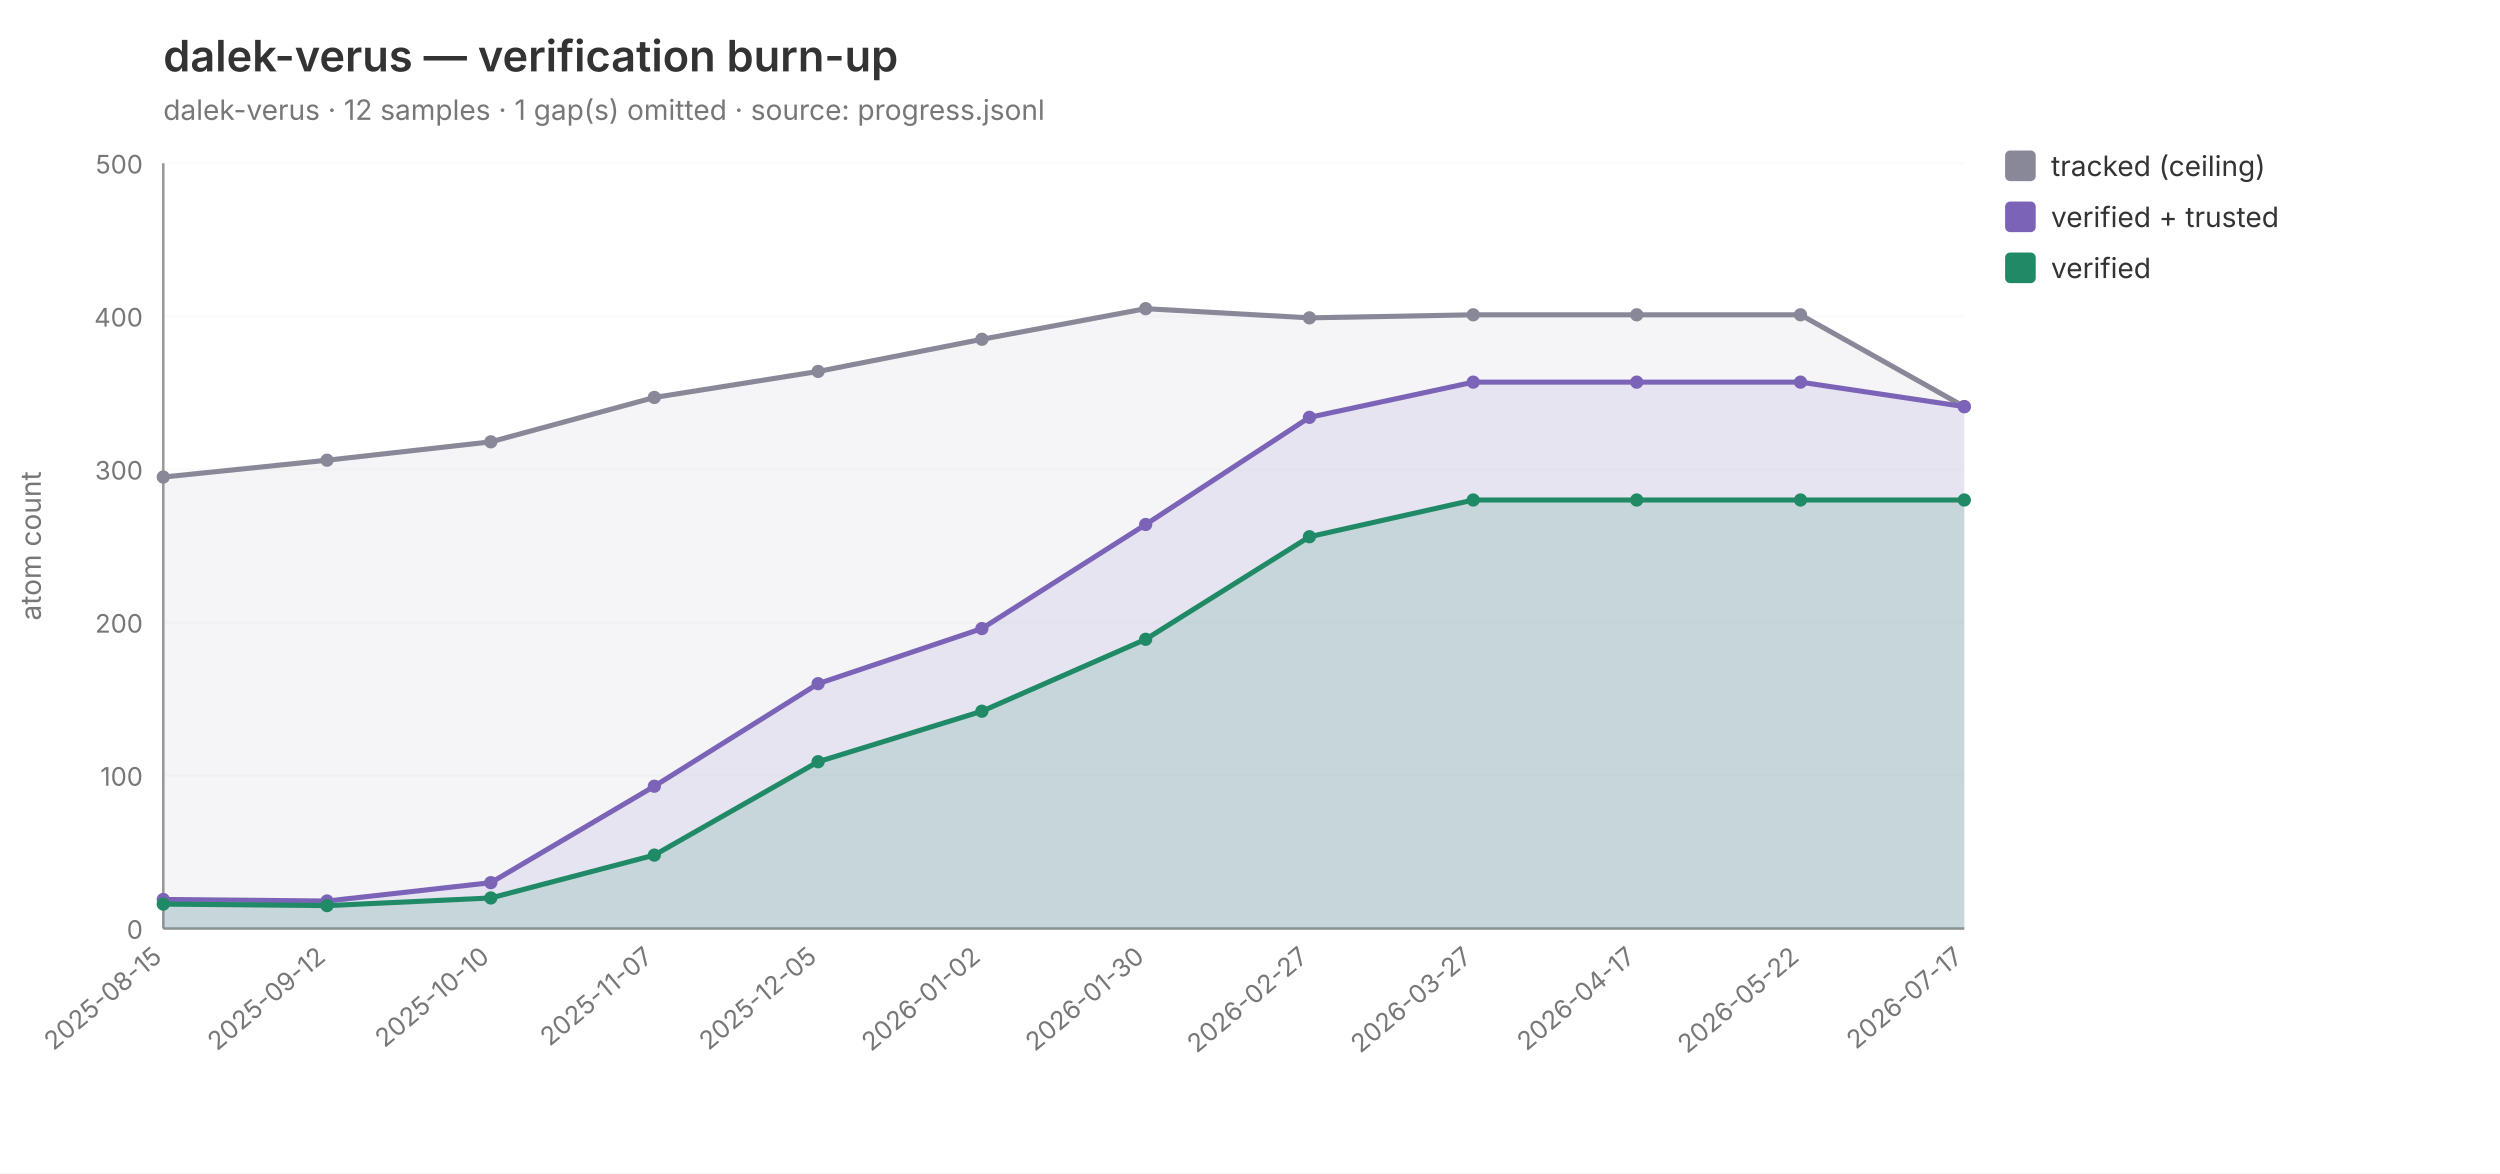
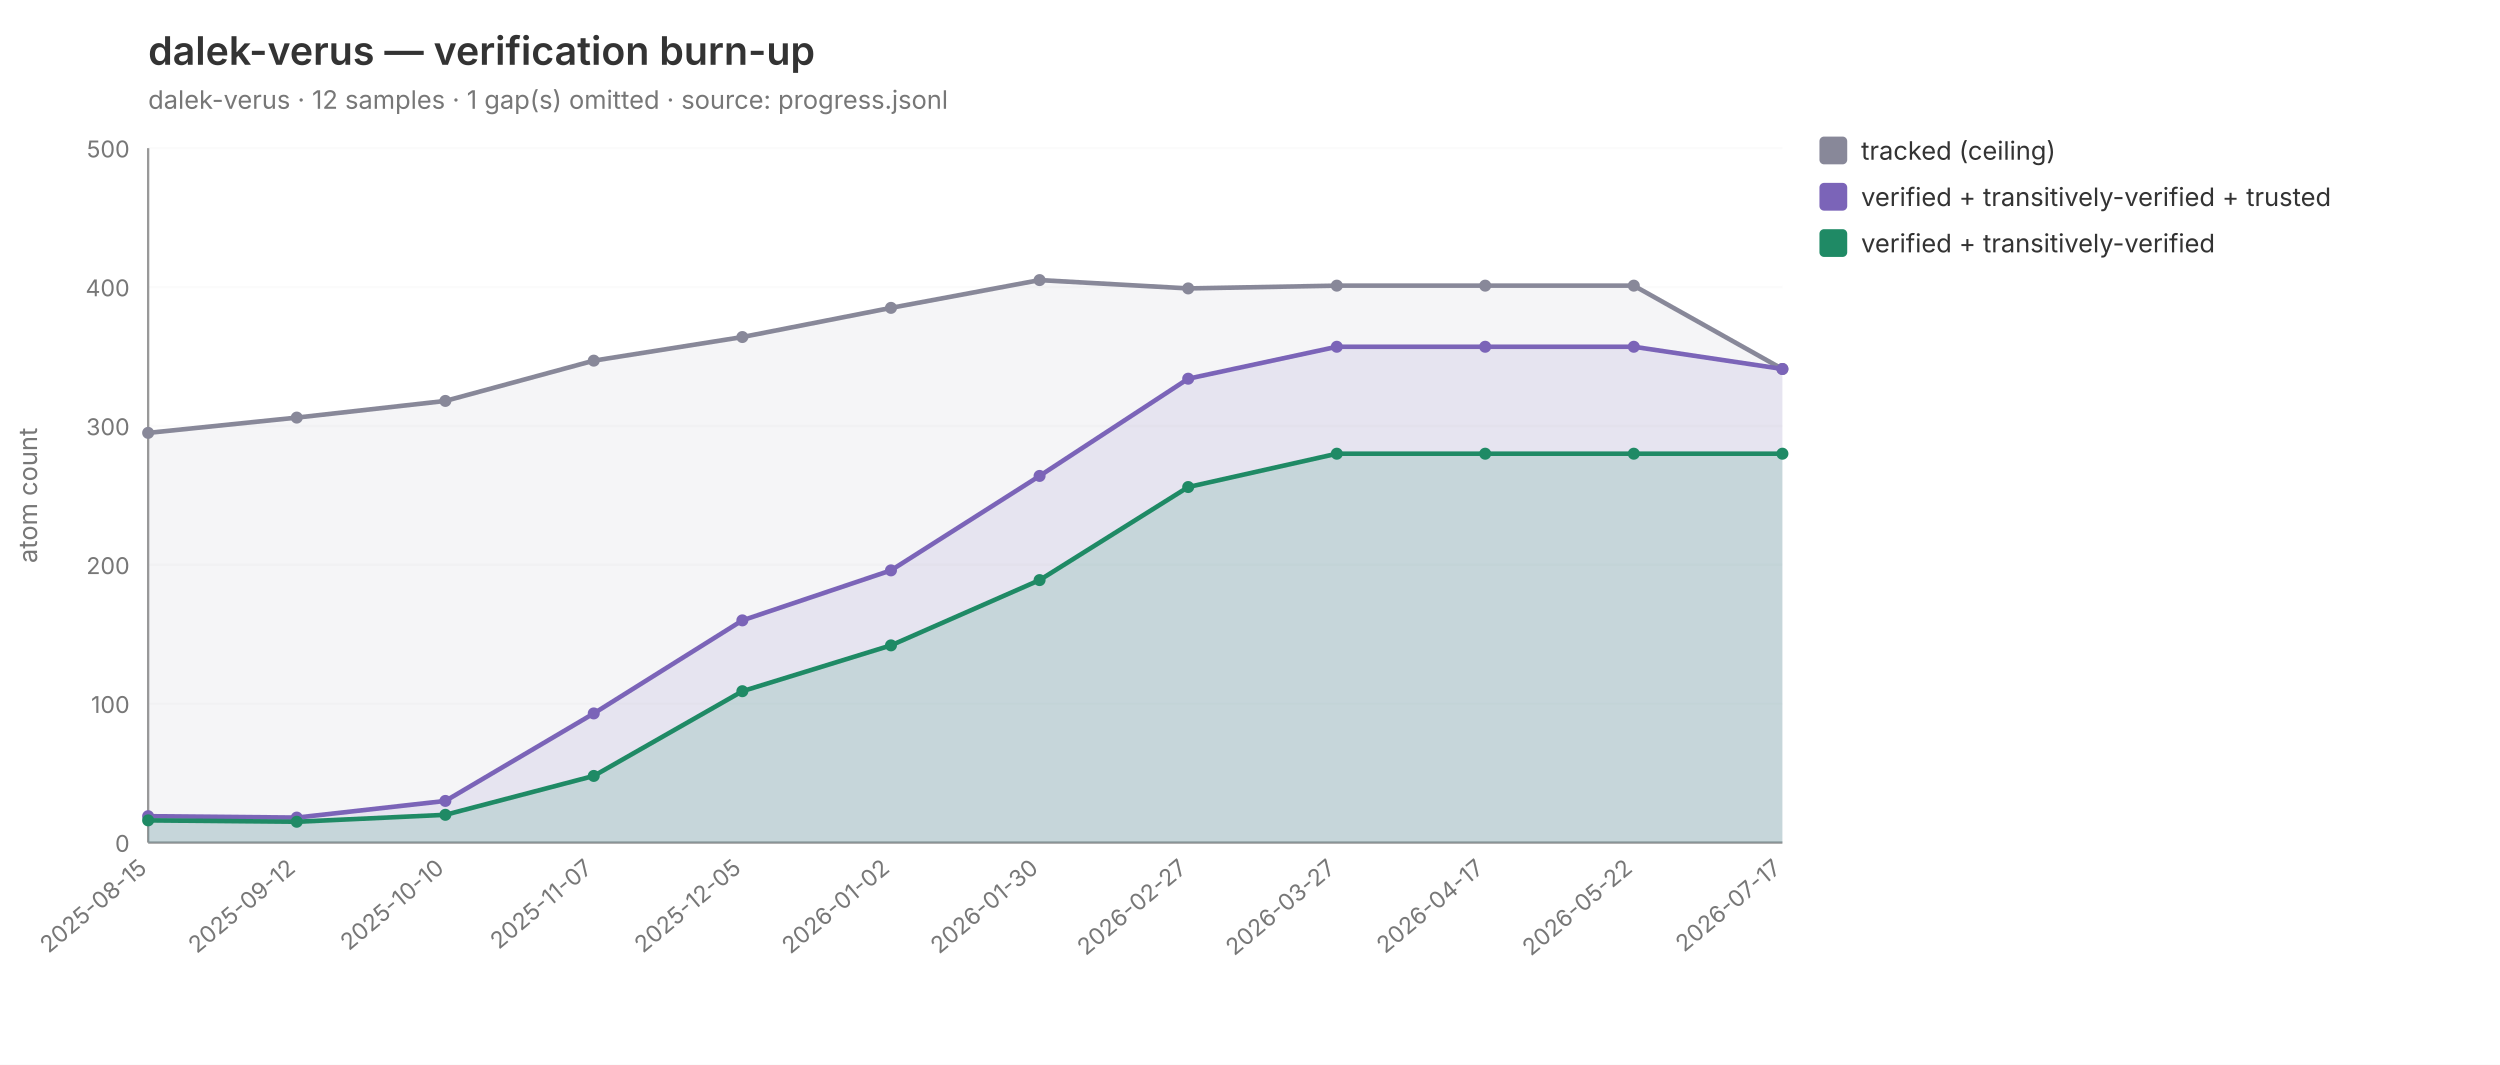
- <svg xmlns="http://www.w3.org/2000/svg" width="980" height="460" viewBox="0 0 980 460" font-family="system-ui, -apple-system, Segoe UI, sans-serif">
-   <rect width="980" height="460" fill="#FFFFFF" />
+ <svg xmlns="http://www.w3.org/2000/svg" width="1080" height="460" viewBox="0 0 1080 460" font-family="system-ui, -apple-system, Segoe UI, sans-serif">
+   <rect width="1080" height="460" fill="#FFFFFF" />
  <text x="64" y="28" font-size="17" font-weight="600" fill="#333333">dalek-verus — verification burn-up</text>
  <text x="64" y="47" font-size="11" fill="#777777">dalek-verus · 12 samples · 1 gap(s) omitted · source: progress.jsonl</text>
  <line x1="64" y1="364.0" x2="770" y2="364.0" stroke="#E4E4E422" />
  <text x="56" y="368.0" font-size="10" text-anchor="end" fill="#777777">0</text>
  <line x1="64" y1="304.0" x2="770" y2="304.0" stroke="#E4E4E422" />
  <text x="56" y="308.0" font-size="10" text-anchor="end" fill="#777777">100</text>
  <line x1="64" y1="244.0" x2="770" y2="244.0" stroke="#E4E4E422" />
  <text x="56" y="248.0" font-size="10" text-anchor="end" fill="#777777">200</text>
  <line x1="64" y1="184.0" x2="770" y2="184.0" stroke="#E4E4E422" />
  <text x="56" y="188.0" font-size="10" text-anchor="end" fill="#777777">300</text>
  <line x1="64" y1="124.0" x2="770" y2="124.0" stroke="#E4E4E422" />
  <text x="56" y="128.0" font-size="10" text-anchor="end" fill="#777777">400</text>
  <line x1="64" y1="64.0" x2="770" y2="64.0" stroke="#E4E4E422" />
  <text x="56" y="68.0" font-size="10" text-anchor="end" fill="#777777">500</text>
  <line x1="64" y1="64" x2="64" y2="364" stroke="#999999" />
  <line x1="64" y1="364" x2="770" y2="364" stroke="#999999" />
  <text x="16" y="214.0" font-size="11" fill="#777777" text-anchor="middle" transform="rotate(-90 16 214.0)">atom count</text>
  <text x="64.0" y="376.0" font-size="10" fill="#777777" text-anchor="end" transform="rotate(-40 64.0 376.0)">2025-08-15</text>
  <text x="128.2" y="376.0" font-size="10" fill="#777777" text-anchor="end" transform="rotate(-40 128.2 376.0)">2025-09-12</text>
  <text x="192.4" y="376.0" font-size="10" fill="#777777" text-anchor="end" transform="rotate(-40 192.4 376.0)">2025-10-10</text>
  <text x="256.5" y="376.0" font-size="10" fill="#777777" text-anchor="end" transform="rotate(-40 256.5 376.0)">2025-11-07</text>
  <text x="320.7" y="376.0" font-size="10" fill="#777777" text-anchor="end" transform="rotate(-40 320.7 376.0)">2025-12-05</text>
  <text x="384.9" y="376.0" font-size="10" fill="#777777" text-anchor="end" transform="rotate(-40 384.9 376.0)">2026-01-02</text>
  <text x="449.1" y="376.0" font-size="10" fill="#777777" text-anchor="end" transform="rotate(-40 449.1 376.0)">2026-01-30</text>
  <text x="513.3" y="376.0" font-size="10" fill="#777777" text-anchor="end" transform="rotate(-40 513.3 376.0)">2026-02-27</text>
  <text x="577.5" y="376.0" font-size="10" fill="#777777" text-anchor="end" transform="rotate(-40 577.5 376.0)">2026-03-27</text>
  <text x="641.6" y="376.0" font-size="10" fill="#777777" text-anchor="end" transform="rotate(-40 641.6 376.0)">2026-04-17</text>
  <text x="705.8" y="376.0" font-size="10" fill="#777777" text-anchor="end" transform="rotate(-40 705.8 376.0)">2026-05-22</text>
  <text x="770.0" y="376.0" font-size="10" fill="#777777" text-anchor="end" transform="rotate(-40 770.0 376.0)">2026-07-17</text>
  <polygon points="64.0,187.0 128.2,180.4 192.4,173.2 256.5,155.8 320.7,145.6 384.9,133.0 449.1,121.0 513.3,124.6 577.5,123.4 641.6,123.4 705.8,123.4 770.0,159.4 770.0,364.0 64.0,364.0" fill="#888899" fill-opacity="0.08" stroke="none" />
  <polygon points="64.0,352.6 128.2,353.2 192.4,346.0 256.5,308.2 320.7,268.0 384.9,246.4 449.1,205.6 513.3,163.6 577.5,149.8 641.6,149.8 705.8,149.8 770.0,159.4 770.0,364.0 64.0,364.0" fill="#7B64B8" fill-opacity="0.12" stroke="none" />
  <polygon points="64.0,354.4 128.2,355.0 192.4,352.0 256.5,335.2 320.7,298.6 384.9,278.8 449.1,250.6 513.3,210.4 577.5,196.0 641.6,196.0 705.8,196.0 770.0,196.0 770.0,364.0 64.0,364.0" fill="#1F8A65" fill-opacity="0.16" stroke="none" />
  <polyline points="64.0,187.0 128.2,180.4 192.4,173.2 256.5,155.8 320.7,145.6 384.9,133.0 449.1,121.0 513.3,124.6 577.5,123.4 641.6,123.4 705.8,123.4 770.0,159.4" fill="none" stroke="#888899" stroke-width="2.0" stroke-linejoin="round" />
  <circle cx="64.0" cy="187.0" r="2.6" fill="#888899" />
  <circle cx="128.2" cy="180.4" r="2.6" fill="#888899" />
  <circle cx="192.4" cy="173.2" r="2.6" fill="#888899" />
  <circle cx="256.5" cy="155.8" r="2.6" fill="#888899" />
  <circle cx="320.7" cy="145.6" r="2.6" fill="#888899" />
  <circle cx="384.9" cy="133.0" r="2.6" fill="#888899" />
  <circle cx="449.1" cy="121.0" r="2.6" fill="#888899" />
  <circle cx="513.3" cy="124.6" r="2.6" fill="#888899" />
  <circle cx="577.5" cy="123.4" r="2.6" fill="#888899" />
  <circle cx="641.6" cy="123.4" r="2.6" fill="#888899" />
  <circle cx="705.8" cy="123.4" r="2.6" fill="#888899" />
  <circle cx="770.0" cy="159.4" r="2.6" fill="#888899" />
  <polyline points="64.0,352.6 128.2,353.2 192.4,346.0 256.5,308.2 320.7,268.0 384.9,246.4 449.1,205.6 513.3,163.6 577.5,149.8 641.6,149.8 705.8,149.8 770.0,159.4" fill="none" stroke="#7B64B8" stroke-width="2.0" stroke-linejoin="round" />
  <circle cx="64.0" cy="352.6" r="2.6" fill="#7B64B8" />
  <circle cx="128.2" cy="353.2" r="2.6" fill="#7B64B8" />
  <circle cx="192.4" cy="346.0" r="2.6" fill="#7B64B8" />
  <circle cx="256.5" cy="308.2" r="2.6" fill="#7B64B8" />
  <circle cx="320.7" cy="268.0" r="2.6" fill="#7B64B8" />
  <circle cx="384.9" cy="246.4" r="2.6" fill="#7B64B8" />
  <circle cx="449.1" cy="205.6" r="2.6" fill="#7B64B8" />
  <circle cx="513.3" cy="163.6" r="2.6" fill="#7B64B8" />
  <circle cx="577.5" cy="149.8" r="2.6" fill="#7B64B8" />
  <circle cx="641.6" cy="149.8" r="2.6" fill="#7B64B8" />
  <circle cx="705.8" cy="149.8" r="2.6" fill="#7B64B8" />
  <circle cx="770.0" cy="159.4" r="2.6" fill="#7B64B8" />
  <polyline points="64.0,354.4 128.2,355.0 192.4,352.0 256.5,335.2 320.7,298.6 384.9,278.8 449.1,250.6 513.3,210.4 577.5,196.0 641.6,196.0 705.8,196.0 770.0,196.0" fill="none" stroke="#1F8A65" stroke-width="2.0" stroke-linejoin="round" />
  <circle cx="64.0" cy="354.4" r="2.6" fill="#1F8A65" />
  <circle cx="128.2" cy="355.0" r="2.6" fill="#1F8A65" />
  <circle cx="192.4" cy="352.0" r="2.6" fill="#1F8A65" />
  <circle cx="256.5" cy="335.2" r="2.6" fill="#1F8A65" />
  <circle cx="320.7" cy="298.6" r="2.6" fill="#1F8A65" />
  <circle cx="384.9" cy="278.8" r="2.6" fill="#1F8A65" />
  <circle cx="449.1" cy="250.6" r="2.6" fill="#1F8A65" />
  <circle cx="513.3" cy="210.4" r="2.6" fill="#1F8A65" />
  <circle cx="577.5" cy="196.0" r="2.6" fill="#1F8A65" />
  <circle cx="641.6" cy="196.0" r="2.6" fill="#1F8A65" />
  <circle cx="705.8" cy="196.0" r="2.6" fill="#1F8A65" />
  <circle cx="770.0" cy="196.0" r="2.6" fill="#1F8A65" />
  <rect x="786" y="59" width="12" height="12" rx="2" fill="#888899" />
  <text x="804" y="69" font-size="11" fill="#333333">tracked (ceiling)</text>
  <rect x="786" y="79" width="12" height="12" rx="2" fill="#7B64B8" />
-   <text x="804" y="89" font-size="11" fill="#333333">verified + trusted</text>
+   <text x="804" y="89" font-size="11" fill="#333333">verified + transitively-verified + trusted</text>
  <rect x="786" y="99" width="12" height="12" rx="2" fill="#1F8A65" />
-   <text x="804" y="109" font-size="11" fill="#333333">verified</text>
+   <text x="804" y="109" font-size="11" fill="#333333">verified + transitively-verified</text>
</svg>
